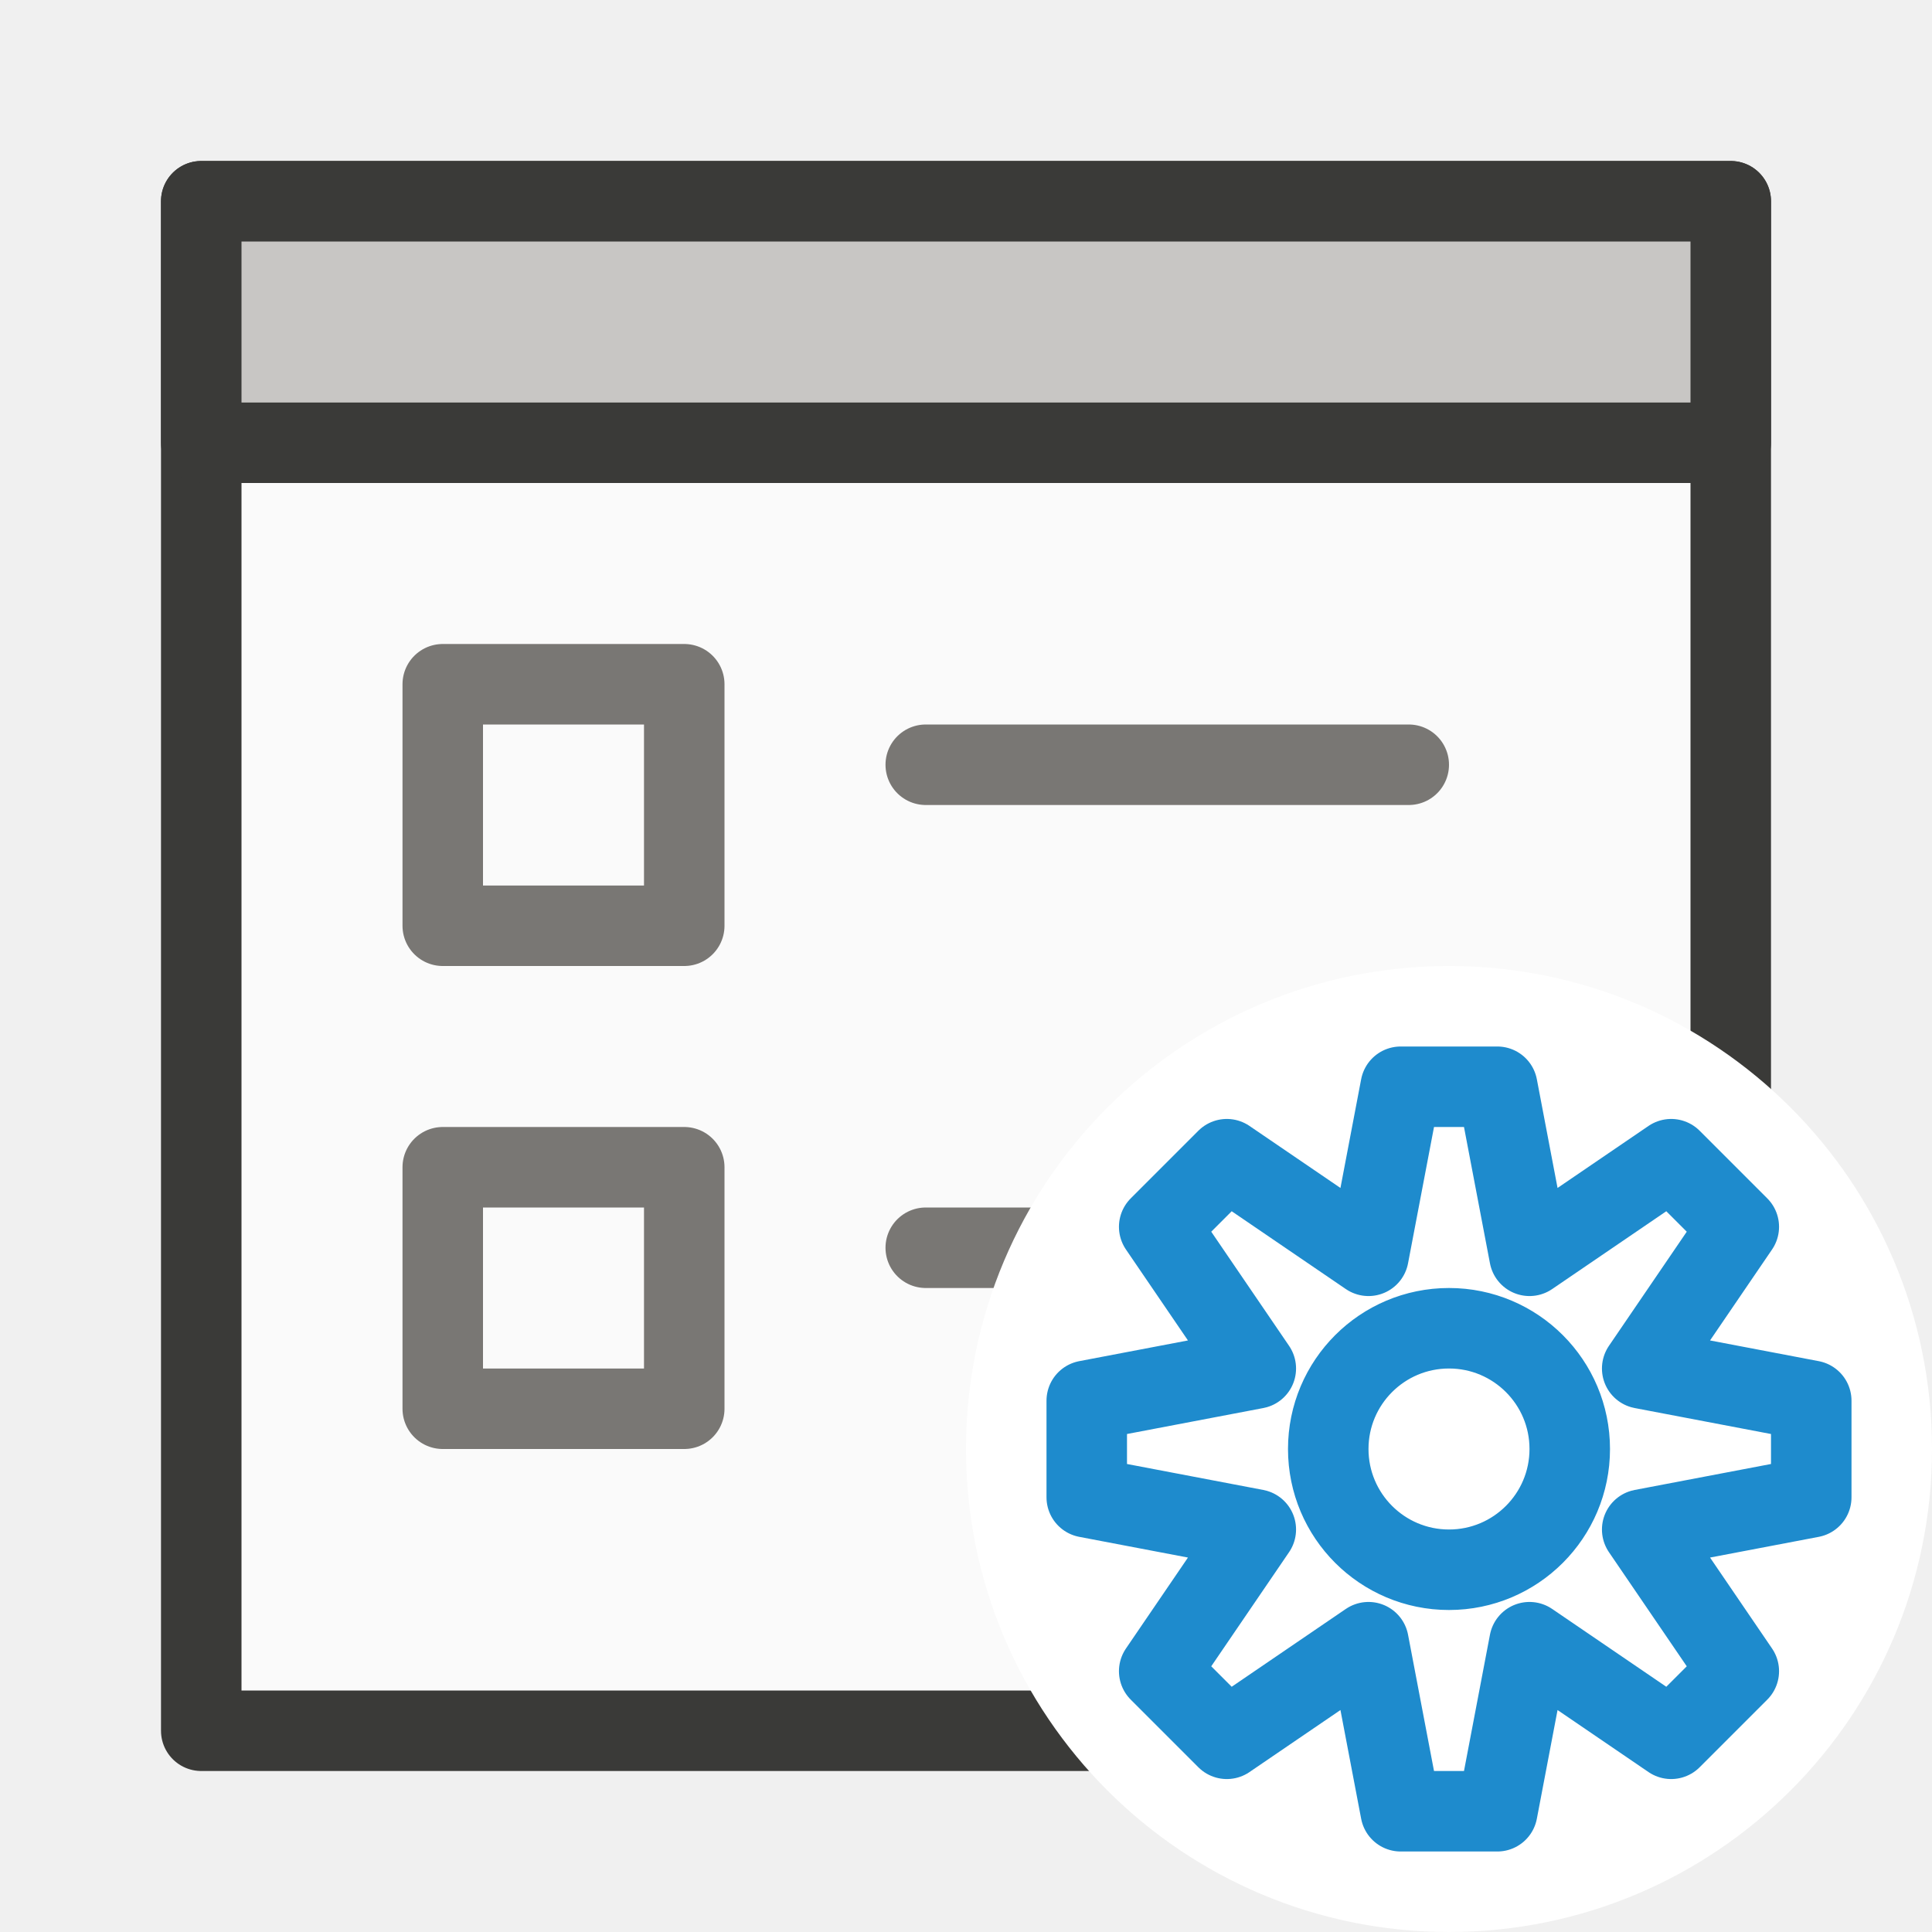
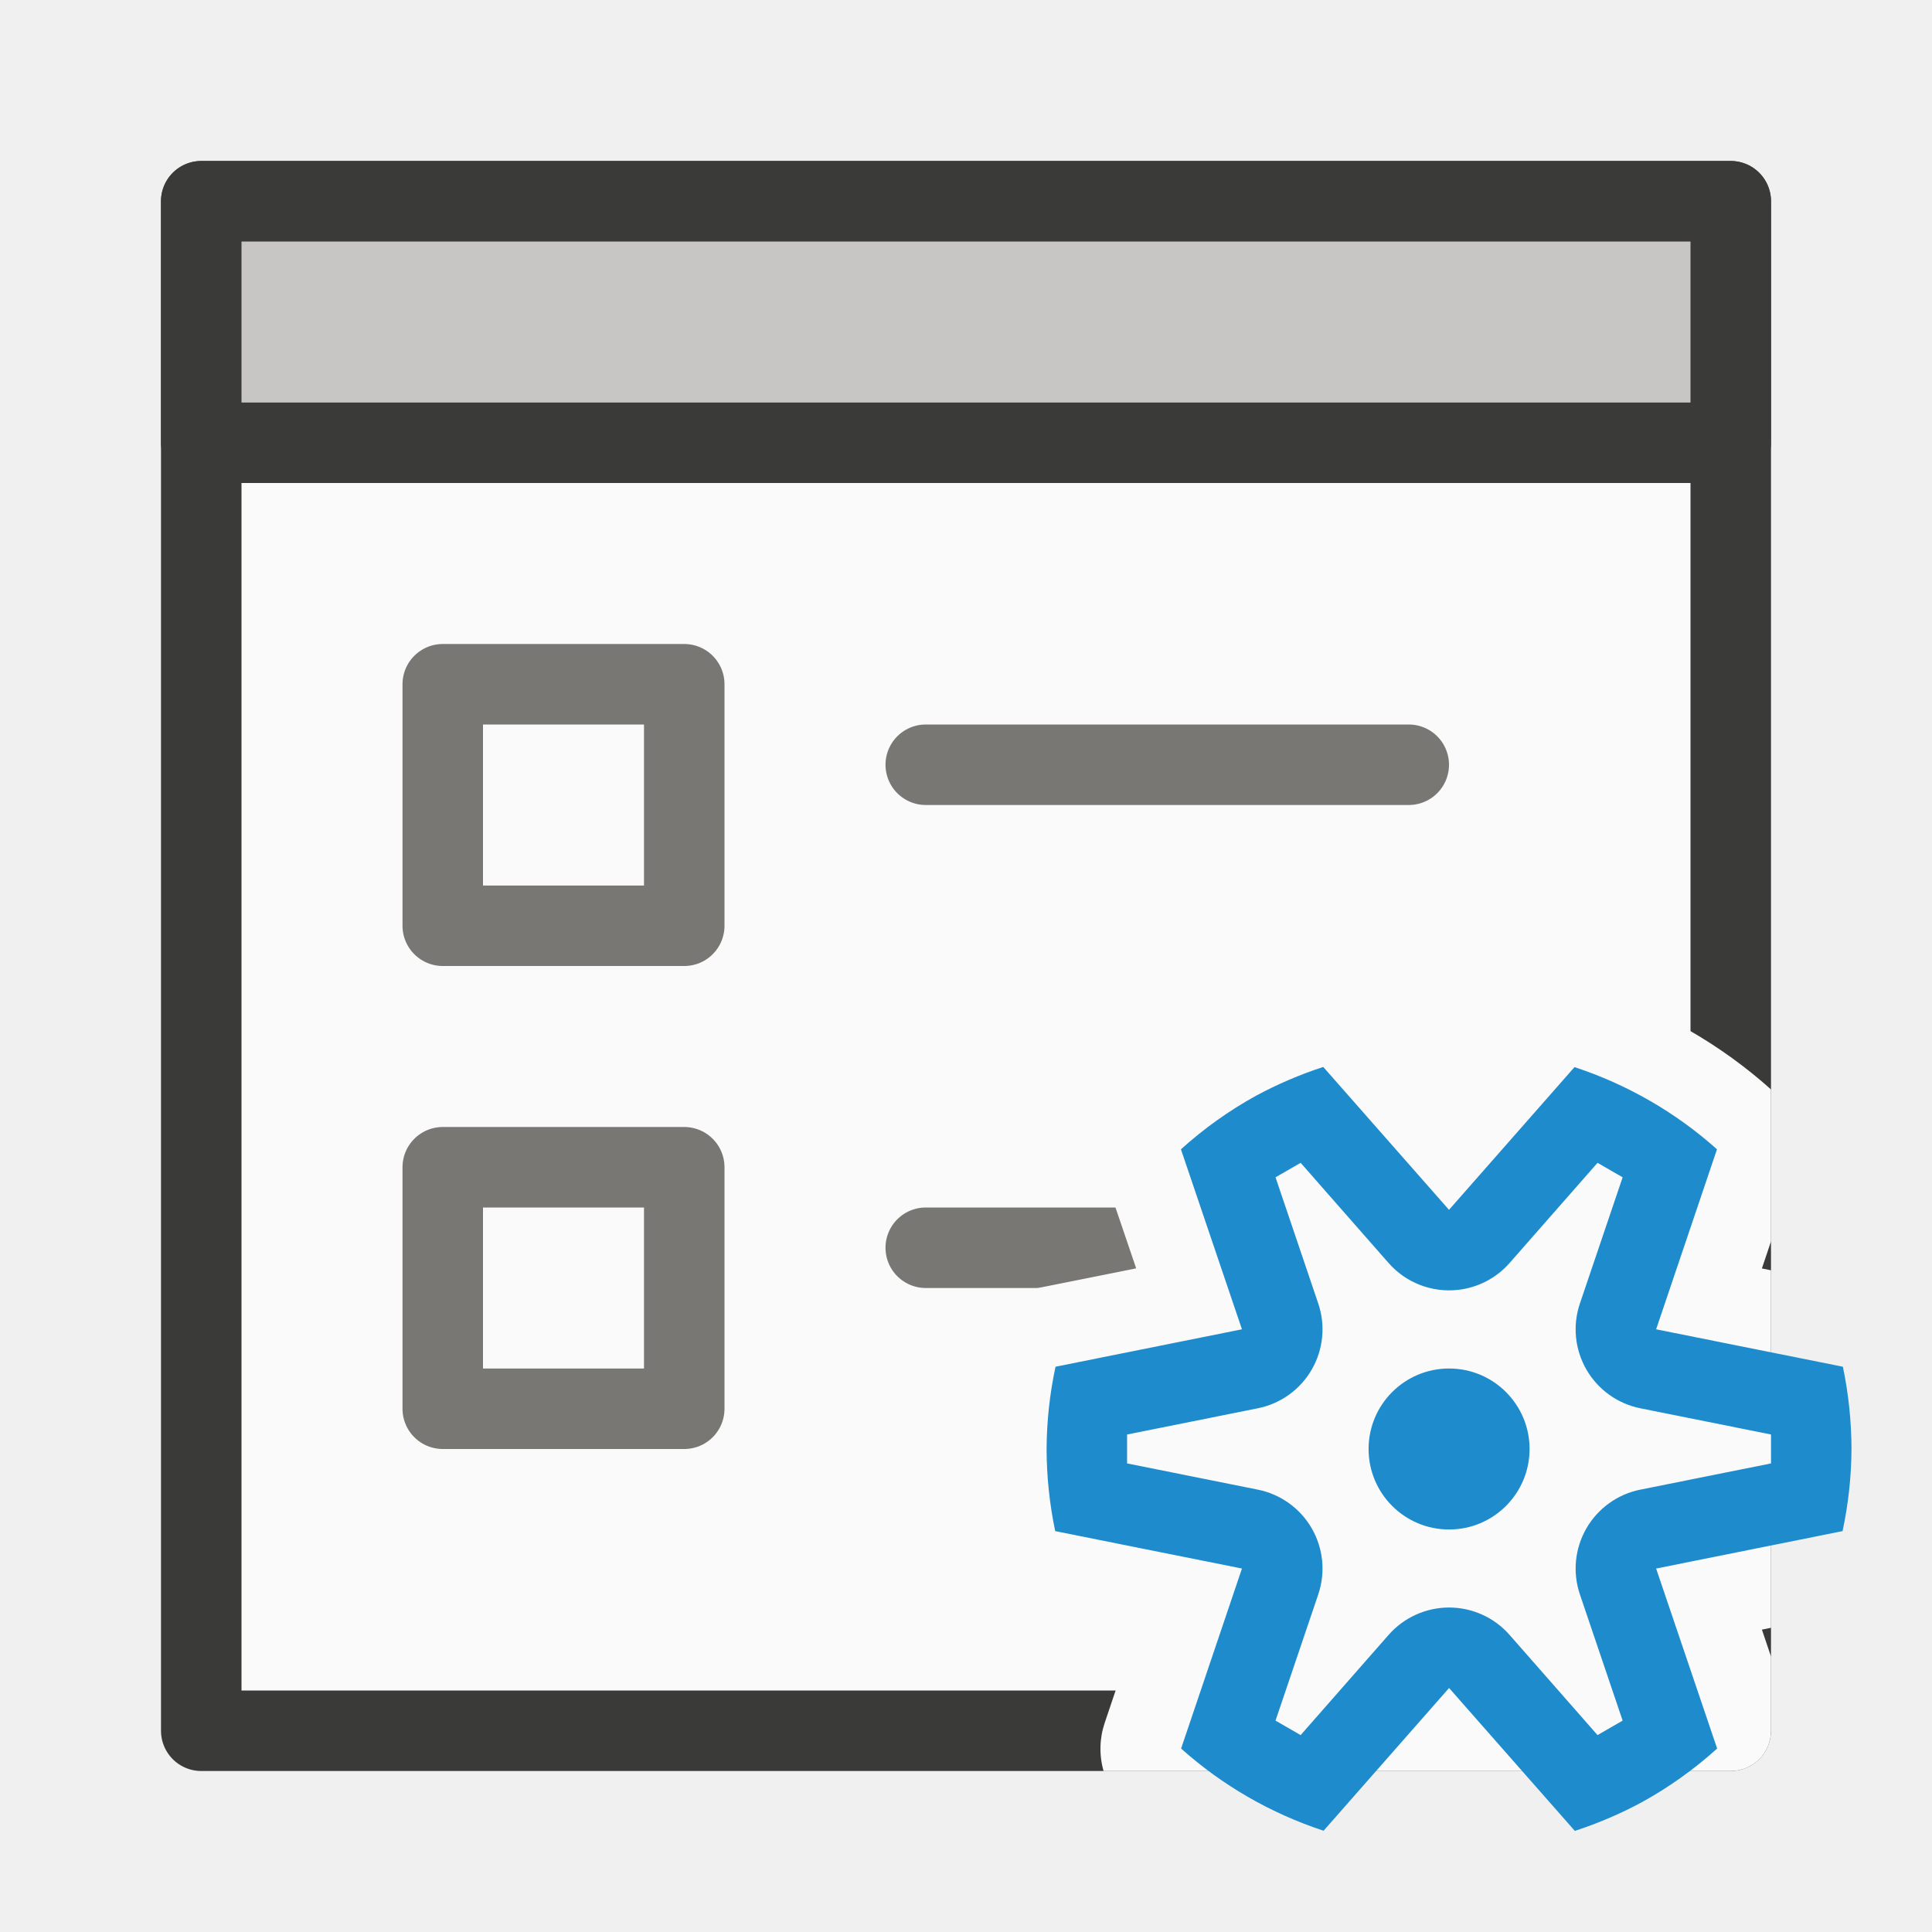
<svg xmlns="http://www.w3.org/2000/svg" viewBox="0 0 24 24">
-   <g id="background" class="icn icn--area-color" fill="#fafafa" stroke="#3a3a38" stroke-linecap="round" stroke-linejoin="round">
-     <path d="m 2.5,2.5 h 19 v 19 h -19 z" />
+   <g stroke-linecap="round" stroke-linejoin="round">
+     <path d="m2.5 2.5h19v19h-19z" fill="#fafafa" stroke="#3a3a38" />
+     <path d="m2.5 5.5h19v-3h-19z" fill="#c8c6c4" stroke="#3a3a38" />
+     <path d="m5.5 8.5v3h3v-3zm6 1h6zm-6 5v3h3v-3zm6 1h6z" fill="none" stroke="#797774" />
  </g>
-   <g class="icn icn--area-color" fill="#c8c6c4" stroke="#3a3a38" stroke-linecap="round" stroke-linejoin="round">
-     <path d="m 2.5,5.5 h 19 v -3 h -19 z" />
-   </g>
-   <g id="background" class="icn icn--secondary-line-color" fill="none" stroke="#797774" stroke-linecap="round" stroke-linejoin="round">
-     <path d="m 5.5,8.5 v 3 h 3 v -3 z m 6,1 h 6 z m -6,5 v 3 h 3 v -3 z m 6,1 h 6 z" />
-   </g>
-   <g id="symbol-background" class="icn icn--background" fill="#fff" stroke="#fff" stroke-width="3px" stroke-linecap="round" stroke-linejoin="round">
-     <path d="M 18 13.5 A 4.5 4.5 0 0 0 13.5 18 A 4.5 4.5 0 0 0 18 22.5 A 4.5 4.5 0 0 0 22.5 18 A 4.5 4.5 0 0 0 18 13.5 z " />
-   </g>
-   <g id="symbol" class="icn icn--highlight-color-line" fill="none" stroke="#1e8bcd" stroke-linecap="round" stroke-linejoin="round">
-     <path d="M 17.4 13.5 L 17 15.6 L 15.24 14.4 L 14.4 15.24 L 15.6 17 L 13.5 17.4 L 13.5 18.6 L 15.6 19.0 L 14.4 20.76 L 15.24 21.6 L 17 20.4 L 17.4 22.5 L 18.6 22.5 L 19.0 20.4 L 20.76 21.6 L 21.6 20.76 L 20.4 19.0 L 22.5 18.6 L 22.5 17.4 L 20.4 17 L 21.6 15.24 L 20.76 14.4 L 19.0 15.6 L 18.6 13.5 L 17.4 13.5 z M 18 16.5 A 1.5 1.5 0 0 1 19.5 18 A 1.5 1.5 0 0 1 18 19.5 A 1.5 1.5 0 0 1 16.5 18 A 1.5 1.5 0 0 1 18 16.5 z " />
-   </g>
+   <path d="m16.387 12.252a1.003 1.003 0 0 0 -.26.049c-.346.112-.68.255-1 .428a1.003 1.003 0 0 0 -.008.006c-.403.223-.779.49-1.121.799a1.003 1.003 0 0 0 -.277 1.066l.393 1.156-1.199.24a1.003 1.003 0 0 0 -.783.771c-.087.403-.131.814-.133 1.227a1.003 1.003 0 0 0 0 .008c.001.412.044.823.129 1.227a1.003 1.003 0 0 0 .783.775l1.203.24-.391 1.158a1.003 1.003 0 0 0 -.014.598h7.791c.277 0 .5-.223.5-.5v-.922l-.113-.334.113-.023v-4.441l-.113-.023.113-.336v-1.887a1.003 1.003 0 0 0 -.004-.004c-.616-.551-1.34-.968-2.125-1.227a1.003 1.003 0 0 0 -1.066.291l-.807.918-.809-.92a1.003 1.003 0 0 0 -.803-.34z" fill="#fafafa" />
+   <path d="m22 17.82 0.0.359-1.625.326c-.591.119-.943.73-.75 1.301l.529 1.562.002.006-.312.18-1.092-1.244c-.398-.454-1.106-.454-1.504 0l-1.092 1.244-.312-.18.531-1.568c.193-.571-.159-1.182-.75-1.301l-1.625-.326-0-.359 1.625-.326c.591-.119.943-.73.75-1.301l-.531-1.568.312-.18 1.092 1.244c.216.246.54.371.865.334.247-.028.475-.147.639-.334l1.092-1.244.313.18-.531 1.568c-.193.571.159 1.182.75 1.301z" fill="#fafafa" />
+   <path d="m16.438 13.254c-.288.094-.567.213-.834.357-.336.185-.649.409-.934.666l.758 2.236-2.316.465c-.072.336-.109.678-.111 1.021.001.343.037.686.107 1.021l2.32.465-.756 2.236c.513.459 1.116.806 1.77 1.021l1.559-1.773 1.562 1.775c.288-.094.567-.213.834-.357.336-.185.649-.409.934-.666l-.758-2.236 2.316-.465c.072-.336.109-.678.111-1.021-.001-.343-.037-.686-.107-1.021l-2.32-.465.756-2.236c-.513-.459-1.116-.806-1.77-1.021l-1.559 1.773-.469-.533zm-.281 1.191 1.092 1.244a1 1 0 0 0 .865.334 1 1 0 0 0 .639-.334l1.092-1.244.312.18-.531 1.568a1 1 0 0 0 .75 1.301l1.625.326v.359l-1.625.326a1 1 0 0 0 -.75 1.301l.529 1.562.002.006-.312.18-1.092-1.244a1 1 0 0 0 -1.504 0l-1.092 1.244-.312-.18.531-1.568a1 1 0 0 0 -.75-1.301l-1.625-.326v-.359l1.625-.326a1 1 0 0 0 .75-1.301l-.531-1.568zm1.844 2.555a1 1 0 0 0 -1 1 1 1 0 0 0 1 1 1 1 0 0 0 1-1 1 1 0 0 0 -1-1z" fill="#1e8bcd" transform="translate(-.000012 -.000006)" />
</svg>
